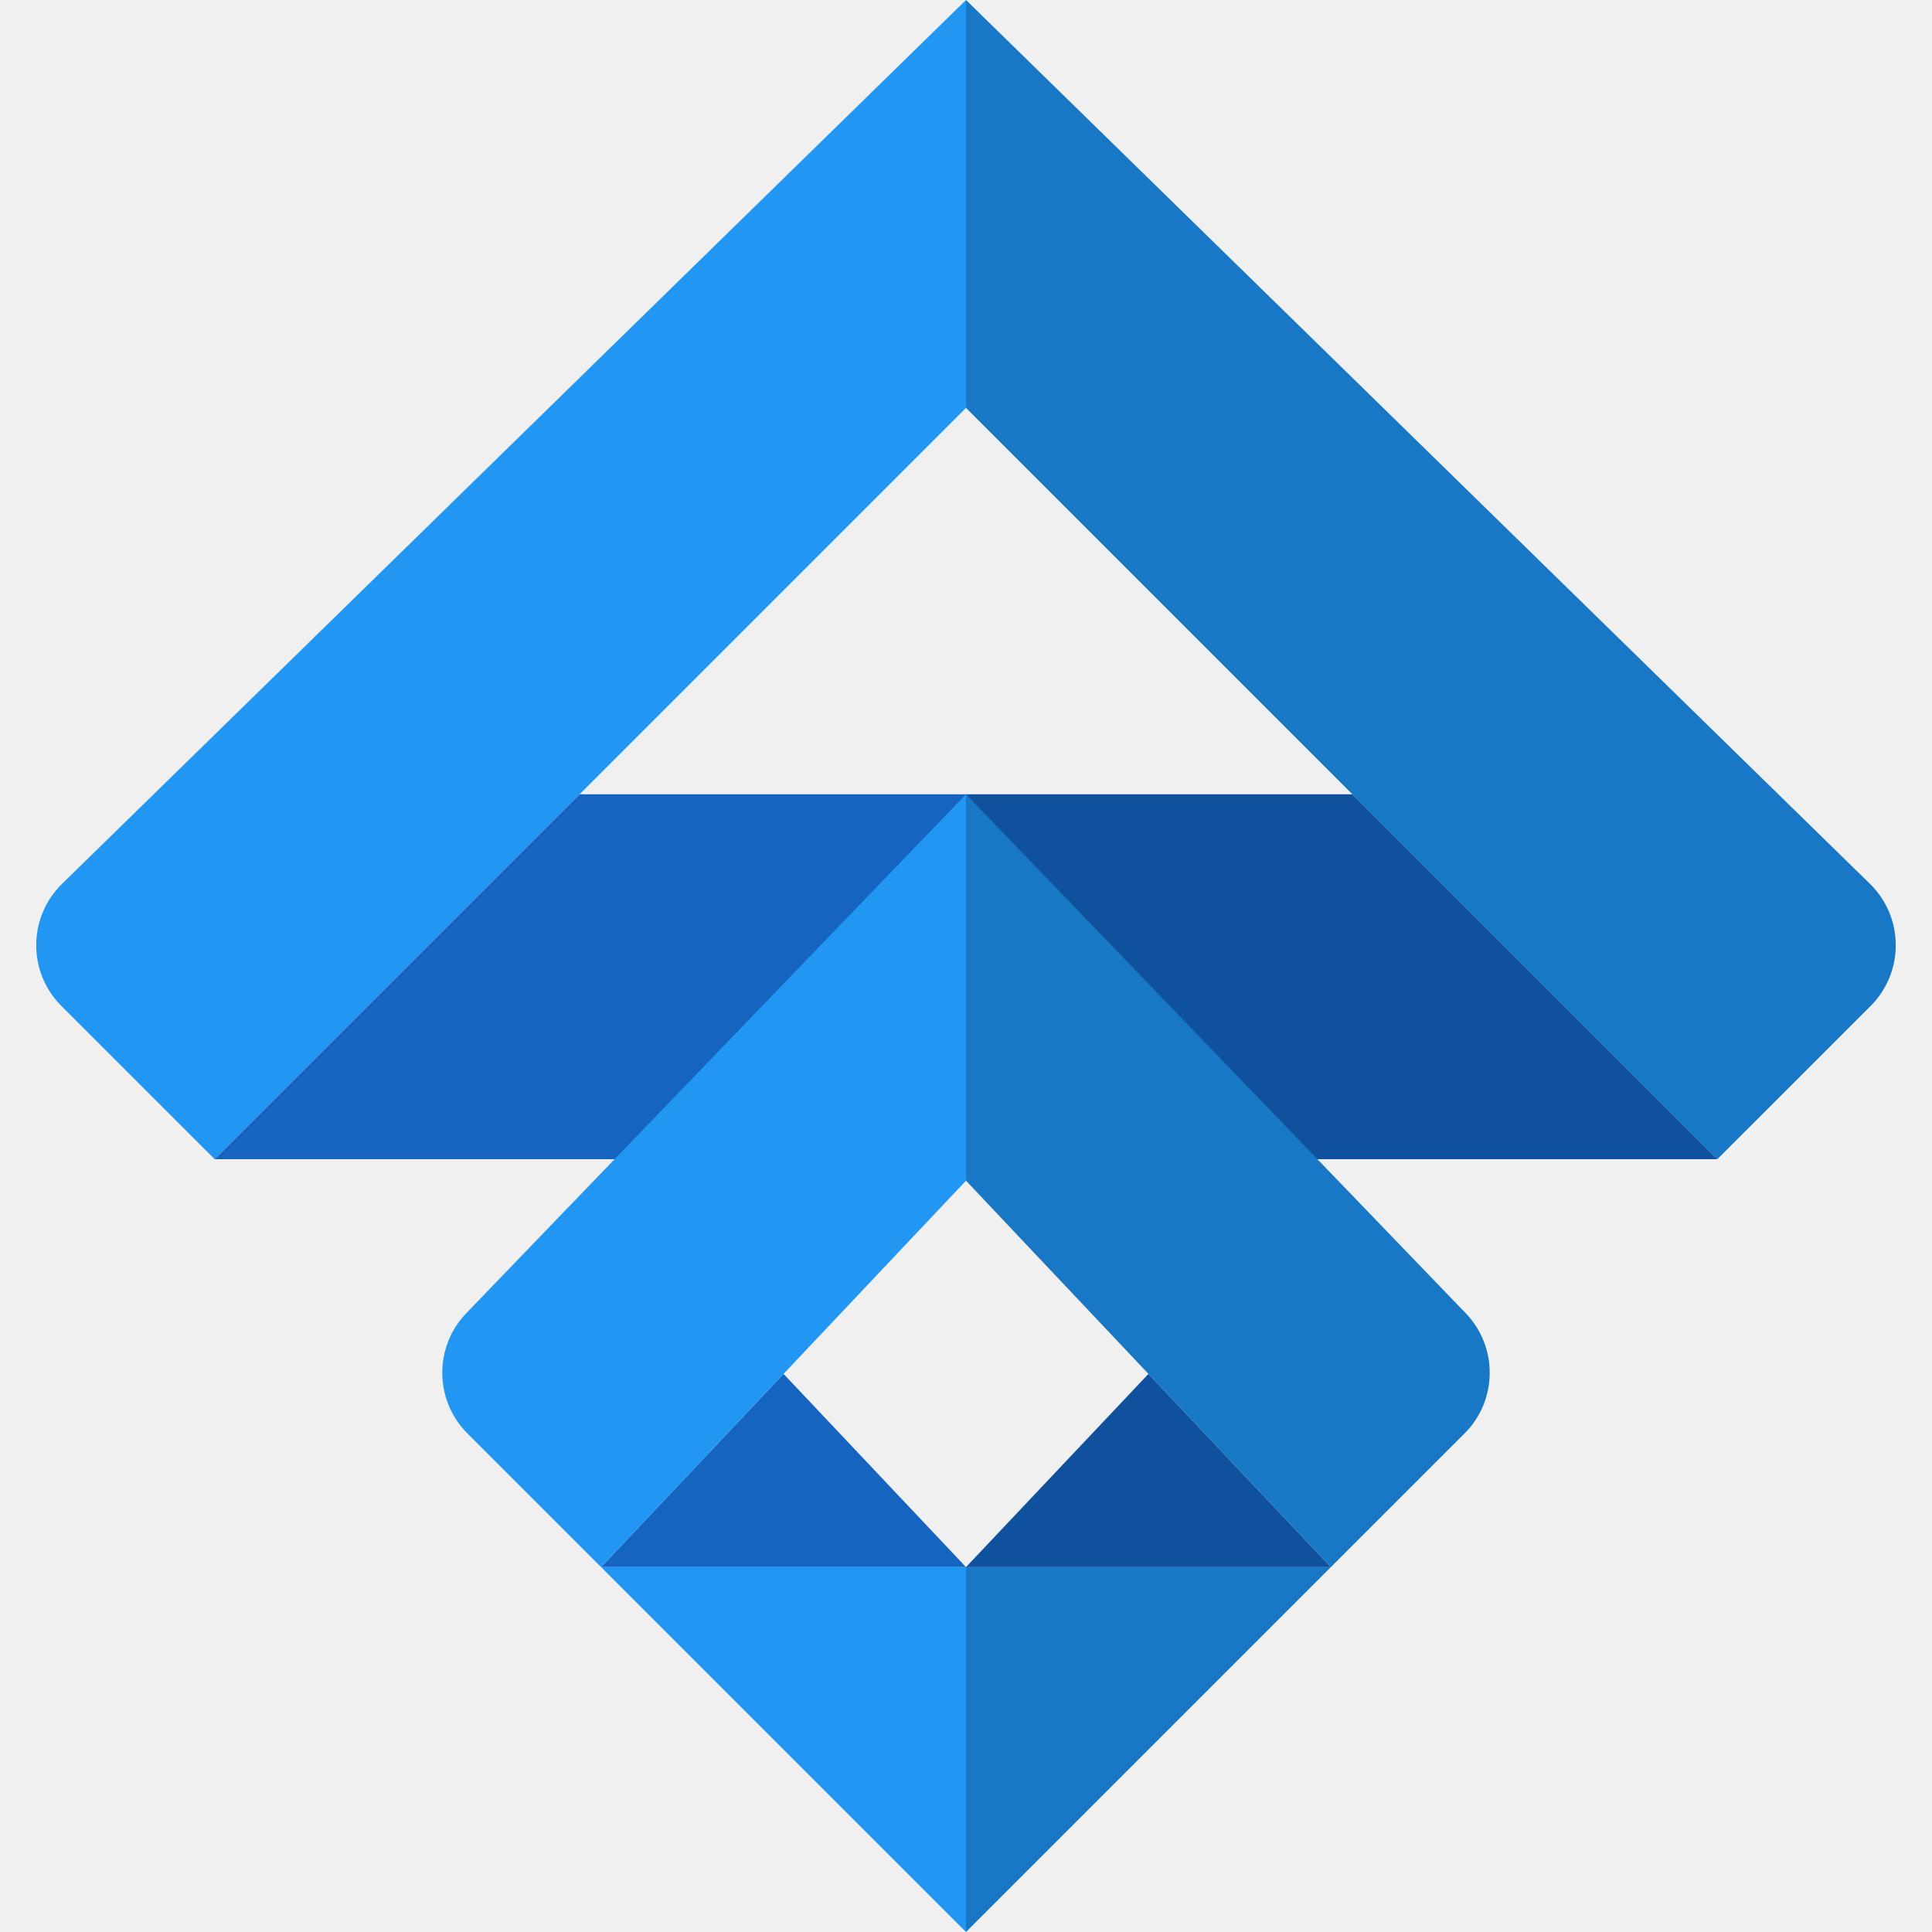
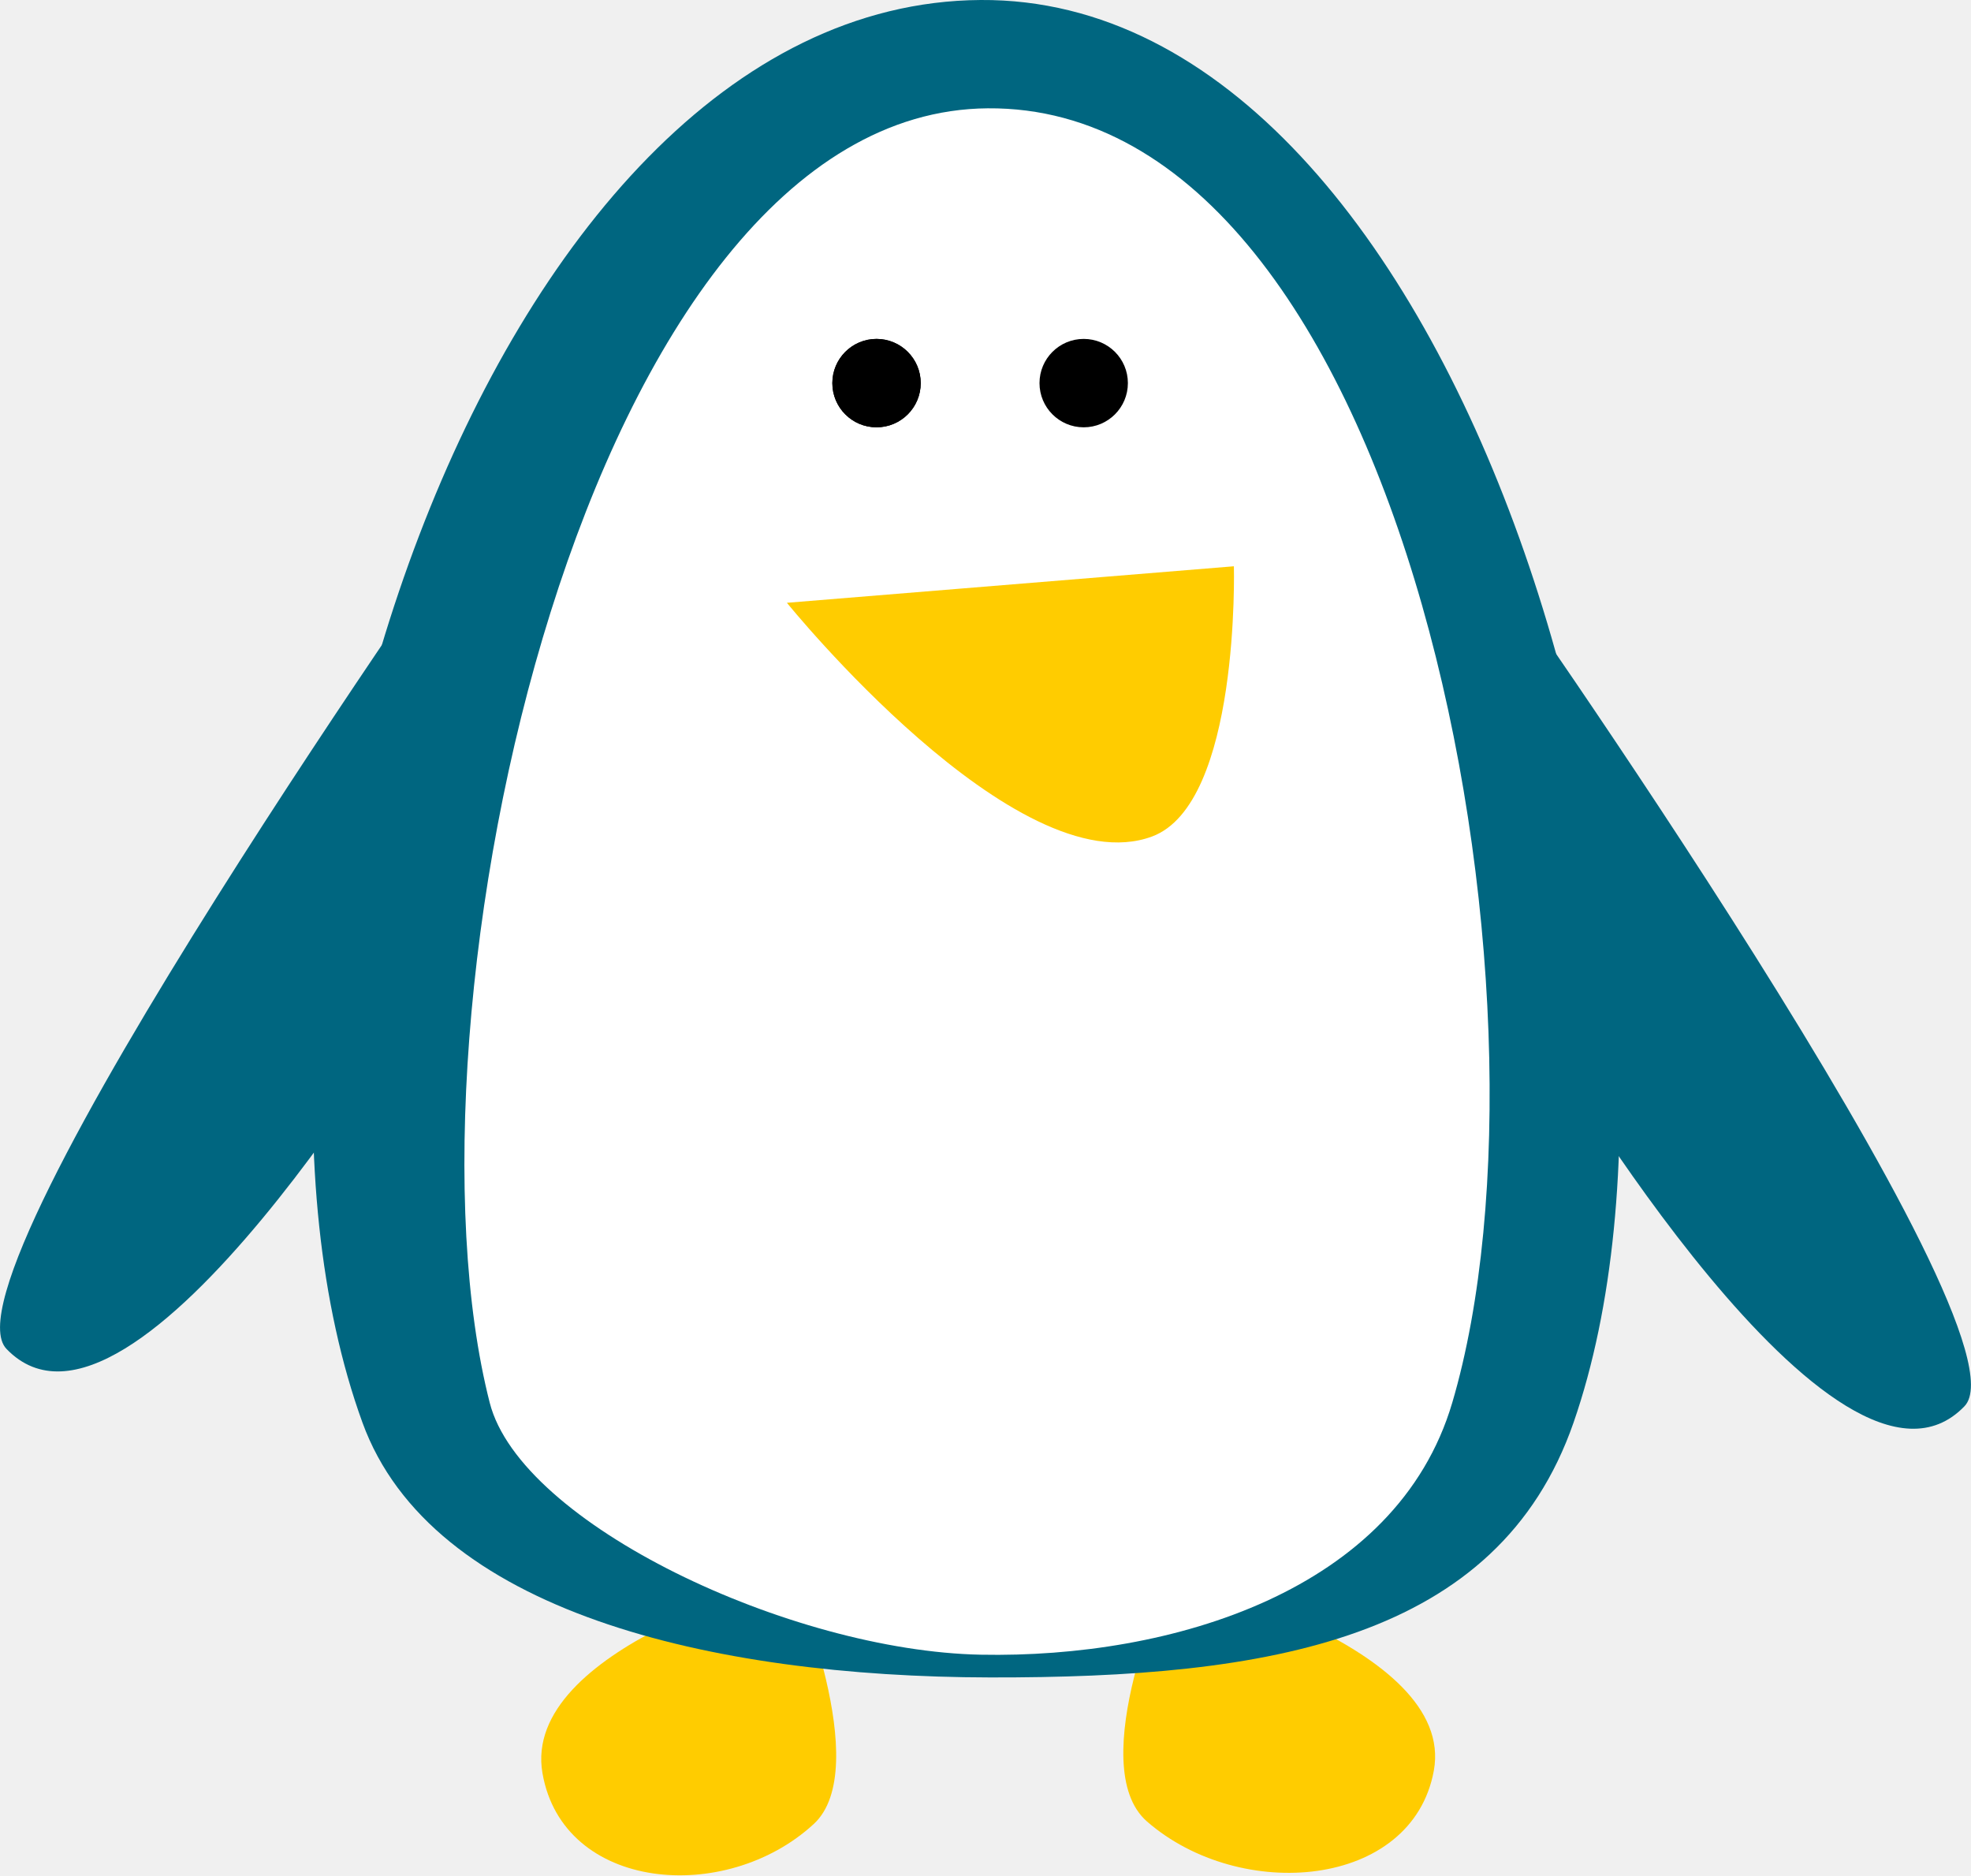
- <svg xmlns="http://www.w3.org/2000/svg" width="32" height="32" viewBox="0 0 32 32" fill="none">
-   <path d="M16 6.756V0L1.028 14.639C0.462 15.192 0.457 16.102 1.017 16.662L3.556 19.2" fill="#2196F3" />
-   <path d="M16 6.756V0L30.972 14.639C31.538 15.192 31.543 16.102 30.983 16.662L28.444 19.2" fill="#1878C6" />
-   <path d="M3.556 19.2L9.6 13.156H16V19.2" fill="#1565C0" />
-   <path d="M28.444 19.2L22.4 13.156H16V19.2" fill="#10519D" />
-   <path d="M16 25.956H9.956L12.978 22.756L16 25.956Z" fill="#1565C0" />
-   <path d="M16 32L22.044 25.956L16 25.956V32Z" fill="#1878C6" />
-   <path d="M16 32L9.956 25.956H16V32Z" fill="#2196F3" />
-   <path d="M16 25.956H22.044L19.022 22.756L16 25.956Z" fill="#10519D" />
-   <path d="M7.724 21.75C7.186 22.308 7.194 23.194 7.742 23.742L9.956 25.956L16 19.556V13.156" fill="#2196F3" />
-   <path d="M24.276 21.75C24.814 22.308 24.806 23.194 24.258 23.742L22.044 25.956L16 19.556V13.156" fill="#1878C6" />
+ <svg xmlns="http://www.w3.org/2000/svg" id="svg3473" viewBox="0 0 190.57 181.28" version="1.1">
+   <g id="layer1" transform="translate(-91.886 -211.27)">
+     <path id="path3003" d="m204.93 363.51s27.826 6.799 25.586 18.94c-2.104 11.409-18.725 12.749-27.728 4.899-6.199-5.405 2.142-23.839 2.142-23.839z" style="fill:#ffcc00" />
+     <path id="path3001" style="fill:#ffcc00" d="m168.54 363.75s-26.32 6.799-24.202 18.94c1.991 11.409 17.712 12.749 26.228 4.899 5.863-5.405-2.026-23.839-2.026-23.839z" />
+     <path id="path2985" style="fill:#006680" d="m186.7 211.27c-48.511 0.318-76.343 91.915-59.771 137.51 6.647 18.288 33.704 24.591 60.677 24.642 26.972 0.052 49.119-3.595 56.424-24.642 15.414-44.41-10.321-137.82-57.33-137.51z" />
+     <path id="path2987" style="fill:#ffffff" d="m187.39 221.74c-38.994 0.297-57.673 87.886-48.153 125.13 2.996 11.722 29.078 23.993 47.476 24.354 18.398 0.361 40.203-6.137 45.585-24.354 11.373-38.496-4.205-125.44-44.908-125.13z" />
+     <path id="path2993" style="fill:#ffcc00" d="m167.97 269.54 43.217-3.53s0.615 22.976-7.923 26.126c-13.106 4.835-35.294-22.595-35.294-22.595z" />
+     <path id="path2995" style="fill:#000000" d="m344.87 341.13c0 9.661-7.832 17.493-17.493 17.493-9.661 0-17.493-7.832-17.493-17.493 0-9.661 7.832-17.493 17.493-17.493 9.661 0 17.493 7.832 17.493 17.493z" transform="matrix(.24426 0 0 .24426 96.67 164.98)" />
+     <path id="path2997" style="fill:#000000" d="m344.87 341.13c0 9.661-7.832 17.493-17.493 17.493-9.661 0-17.493-7.832-17.493-17.493 0-9.661 7.832-17.493 17.493-17.493 9.661 0 17.493 7.832 17.493 17.493z" transform="matrix(.24426 0 0 .24426 96.67 164.98)" />
+     <path id="path2999" style="fill:#000000" d="m344.87 341.13c0 9.661-7.832 17.493-17.493 17.493-9.661 0-17.493-7.832-17.493-17.493 0-9.661 7.832-17.493 17.493-17.493 9.661 0 17.493 7.832 17.493 17.493z" transform="matrix(.24426 0 0 .24426 116.7 164.98)" />
+     <path id="path3005" style="fill:#006680" d="m138.24 259.92s-52.645 74.56-45.724 81.748c12.266 12.738 40.181-34.639 40.181-34.639z" />
+     <path id="path3007" d="m236.1 265.46s52.645 74.56 45.724 81.748c-12.266 12.738-40.181-34.639-40.181-34.639z" style="fill:#006680" />
+   </g>
</svg>
